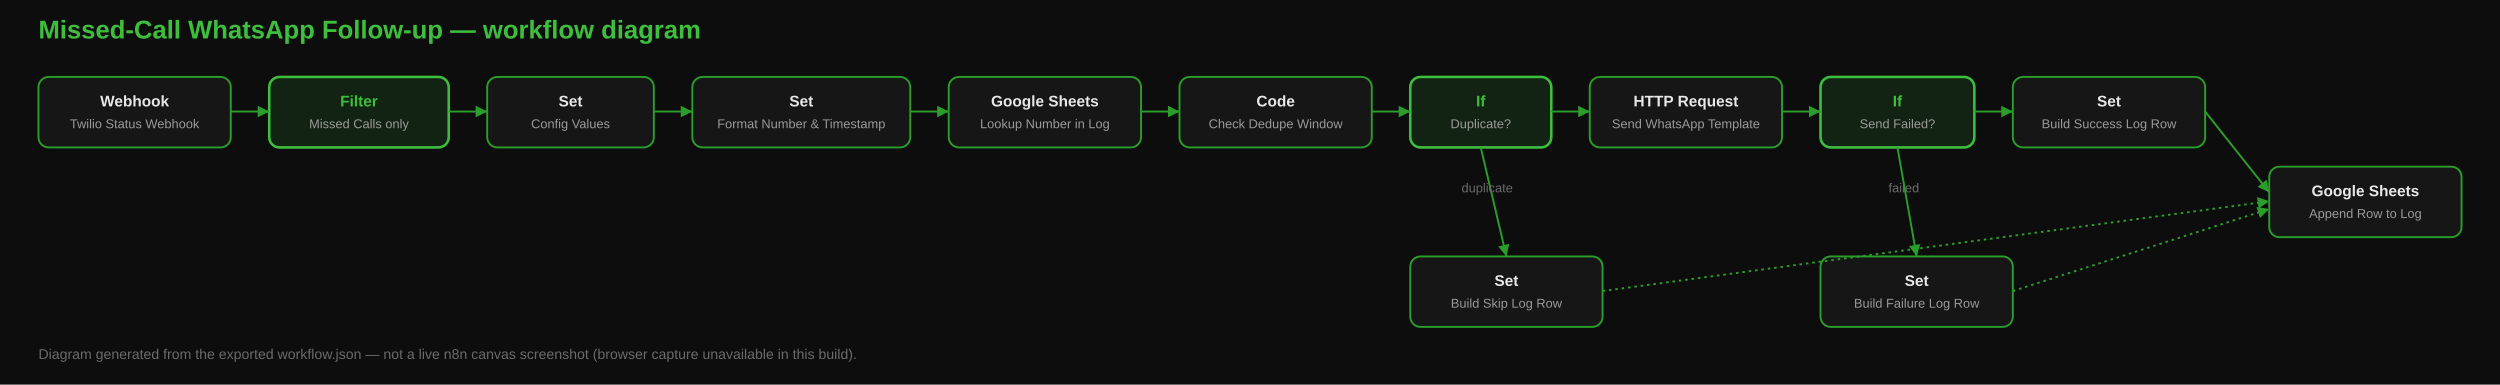
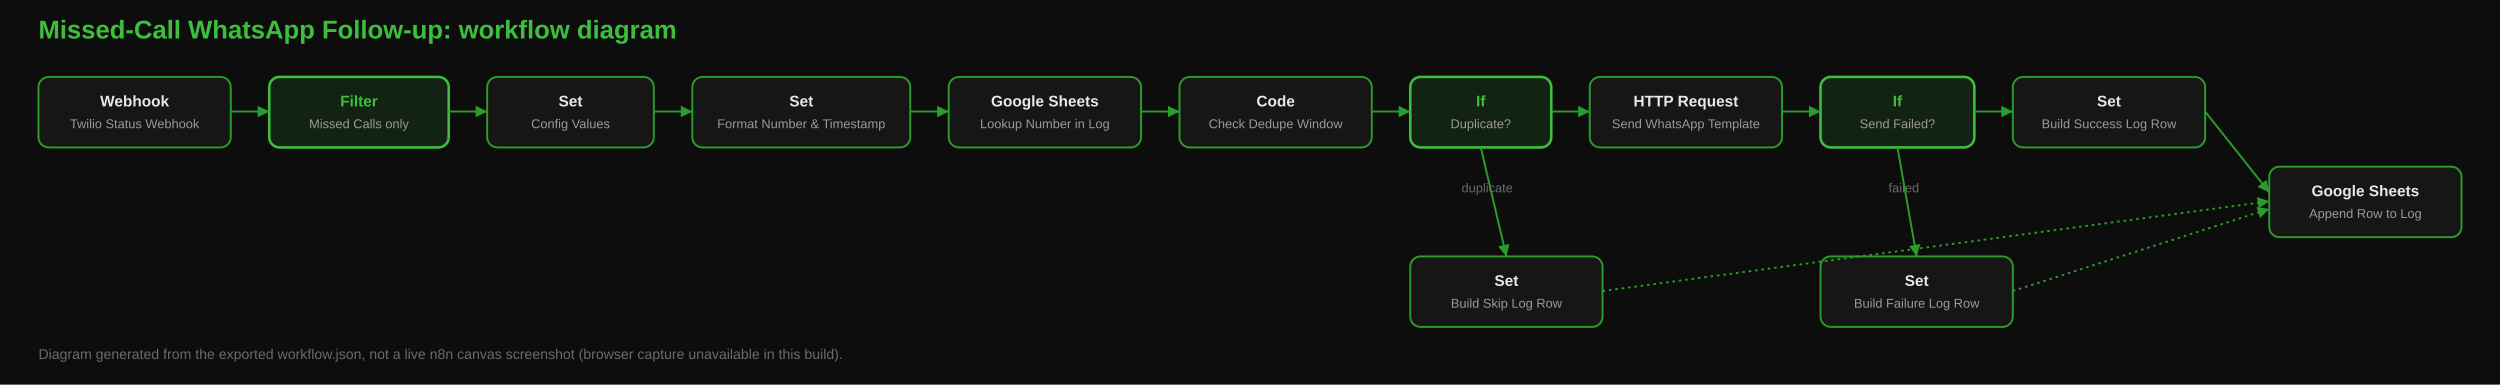
<svg xmlns="http://www.w3.org/2000/svg" viewBox="0 0 1950 300" font-family="DM Sans, Arial, sans-serif">
  <rect width="1950" height="300" fill="#0d0d0d" />
-   <text x="30" y="30" fill="#3DBF3D" font-family="Syne, Arial, sans-serif" font-size="20" font-weight="700">Missed-Call WhatsApp Follow-up — workflow diagram</text>
+   <text x="30" y="30" fill="#3DBF3D" font-family="Syne, Arial, sans-serif" font-size="20" font-weight="700">Missed-Call WhatsApp Follow-up: workflow diagram</text>
  <g font-size="12" fill="#e8e8e8">
    <rect x="30" y="60" width="150" height="55" rx="8" fill="#161616" stroke="#2A9D2A" stroke-width="1.5" />
    <text x="105" y="83" text-anchor="middle" font-weight="600">Webhook</text>
    <text x="105" y="100" text-anchor="middle" font-size="10" fill="#9a9a9a">Twilio Status Webhook</text>
    <rect x="210" y="60" width="140" height="55" rx="8" fill="#132313" stroke="#3DBF3D" stroke-width="2" />
    <text x="280" y="83" text-anchor="middle" font-weight="700" fill="#3DBF3D">Filter</text>
    <text x="280" y="100" text-anchor="middle" font-size="10" fill="#9a9a9a">Missed Calls only</text>
    <rect x="380" y="60" width="130" height="55" rx="8" fill="#161616" stroke="#2A9D2A" stroke-width="1.5" />
    <text x="445" y="83" text-anchor="middle" font-weight="600">Set</text>
    <text x="445" y="100" text-anchor="middle" font-size="10" fill="#9a9a9a">Config Values</text>
    <rect x="540" y="60" width="170" height="55" rx="8" fill="#161616" stroke="#2A9D2A" stroke-width="1.5" />
    <text x="625" y="83" text-anchor="middle" font-weight="600">Set</text>
    <text x="625" y="100" text-anchor="middle" font-size="10" fill="#9a9a9a">Format Number &amp; Timestamp</text>
    <rect x="740" y="60" width="150" height="55" rx="8" fill="#161616" stroke="#2A9D2A" stroke-width="1.5" />
    <text x="815" y="83" text-anchor="middle" font-weight="600">Google Sheets</text>
    <text x="815" y="100" text-anchor="middle" font-size="10" fill="#9a9a9a">Lookup Number in Log</text>
    <rect x="920" y="60" width="150" height="55" rx="8" fill="#161616" stroke="#2A9D2A" stroke-width="1.5" />
    <text x="995" y="83" text-anchor="middle" font-weight="600">Code</text>
    <text x="995" y="100" text-anchor="middle" font-size="10" fill="#9a9a9a">Check Dedupe Window</text>
    <rect x="1100" y="60" width="110" height="55" rx="8" fill="#132313" stroke="#3DBF3D" stroke-width="2" />
    <text x="1155" y="83" text-anchor="middle" font-weight="700" fill="#3DBF3D">If</text>
    <text x="1155" y="100" text-anchor="middle" font-size="10" fill="#9a9a9a">Duplicate?</text>
    <rect x="1240" y="60" width="150" height="55" rx="8" fill="#161616" stroke="#2A9D2A" stroke-width="1.5" />
    <text x="1315" y="83" text-anchor="middle" font-weight="600">HTTP Request</text>
    <text x="1315" y="100" text-anchor="middle" font-size="10" fill="#9a9a9a">Send WhatsApp Template</text>
    <rect x="1420" y="60" width="120" height="55" rx="8" fill="#132313" stroke="#3DBF3D" stroke-width="2" />
    <text x="1480" y="83" text-anchor="middle" font-weight="700" fill="#3DBF3D">If</text>
    <text x="1480" y="100" text-anchor="middle" font-size="10" fill="#9a9a9a">Send Failed?</text>
    <rect x="1570" y="60" width="150" height="55" rx="8" fill="#161616" stroke="#2A9D2A" stroke-width="1.5" />
    <text x="1645" y="83" text-anchor="middle" font-weight="600">Set</text>
    <text x="1645" y="100" text-anchor="middle" font-size="10" fill="#9a9a9a">Build Success Log Row</text>
    <rect x="1100" y="200" width="150" height="55" rx="8" fill="#161616" stroke="#2A9D2A" stroke-width="1.5" />
    <text x="1175" y="223" text-anchor="middle" font-weight="600">Set</text>
    <text x="1175" y="240" text-anchor="middle" font-size="10" fill="#9a9a9a">Build Skip Log Row</text>
    <rect x="1420" y="200" width="150" height="55" rx="8" fill="#161616" stroke="#2A9D2A" stroke-width="1.5" />
    <text x="1495" y="223" text-anchor="middle" font-weight="600">Set</text>
    <text x="1495" y="240" text-anchor="middle" font-size="10" fill="#9a9a9a">Build Failure Log Row</text>
    <rect x="1770" y="130" width="150" height="55" rx="8" fill="#161616" stroke="#2A9D2A" stroke-width="1.5" />
    <text x="1845" y="153" text-anchor="middle" font-weight="600">Google Sheets</text>
    <text x="1845" y="170" text-anchor="middle" font-size="10" fill="#9a9a9a">Append Row to Log</text>
  </g>
  <g stroke="#2A9D2A" stroke-width="1.5" fill="none" marker-end="url(#arrow)">
    <path d="M180,87 L210,87" />
    <path d="M350,87 L380,87" />
    <path d="M510,87 L540,87" />
    <path d="M710,87 L740,87" />
    <path d="M890,87 L920,87" />
    <path d="M1070,87 L1100,87" />
    <path d="M1210,87 L1240,87" />
    <path d="M1390,87 L1420,87" />
    <path d="M1540,87 L1570,87" />
    <path d="M1155,115 L1175,200" />
    <path d="M1480,115 L1495,200" />
    <path d="M1720,87 L1770,150" />
    <path d="M1250,227 L1770,157" stroke-dasharray="2,3" />
    <path d="M1570,227 L1770,163" stroke-dasharray="2,3" />
  </g>
  <g font-size="10" fill="#6a6a6a">
    <text x="1160" y="150" text-anchor="middle">duplicate</text>
    <text x="1485" y="150" text-anchor="middle">failed</text>
  </g>
  <defs>
    <marker id="arrow" markerWidth="8" markerHeight="8" refX="6" refY="3" orient="auto">
      <path d="M0,0 L6,3 L0,6 Z" fill="#2A9D2A" />
    </marker>
  </defs>
-   <text x="30" y="280" fill="#6a6a6a" font-size="11">Diagram generated from the exported workflow.json — not a live n8n canvas screenshot (browser capture unavailable in this build).</text>
+   <text x="30" y="280" fill="#6a6a6a" font-size="11">Diagram generated from the exported workflow.json, not a live n8n canvas screenshot (browser capture unavailable in this build).</text>
</svg>
